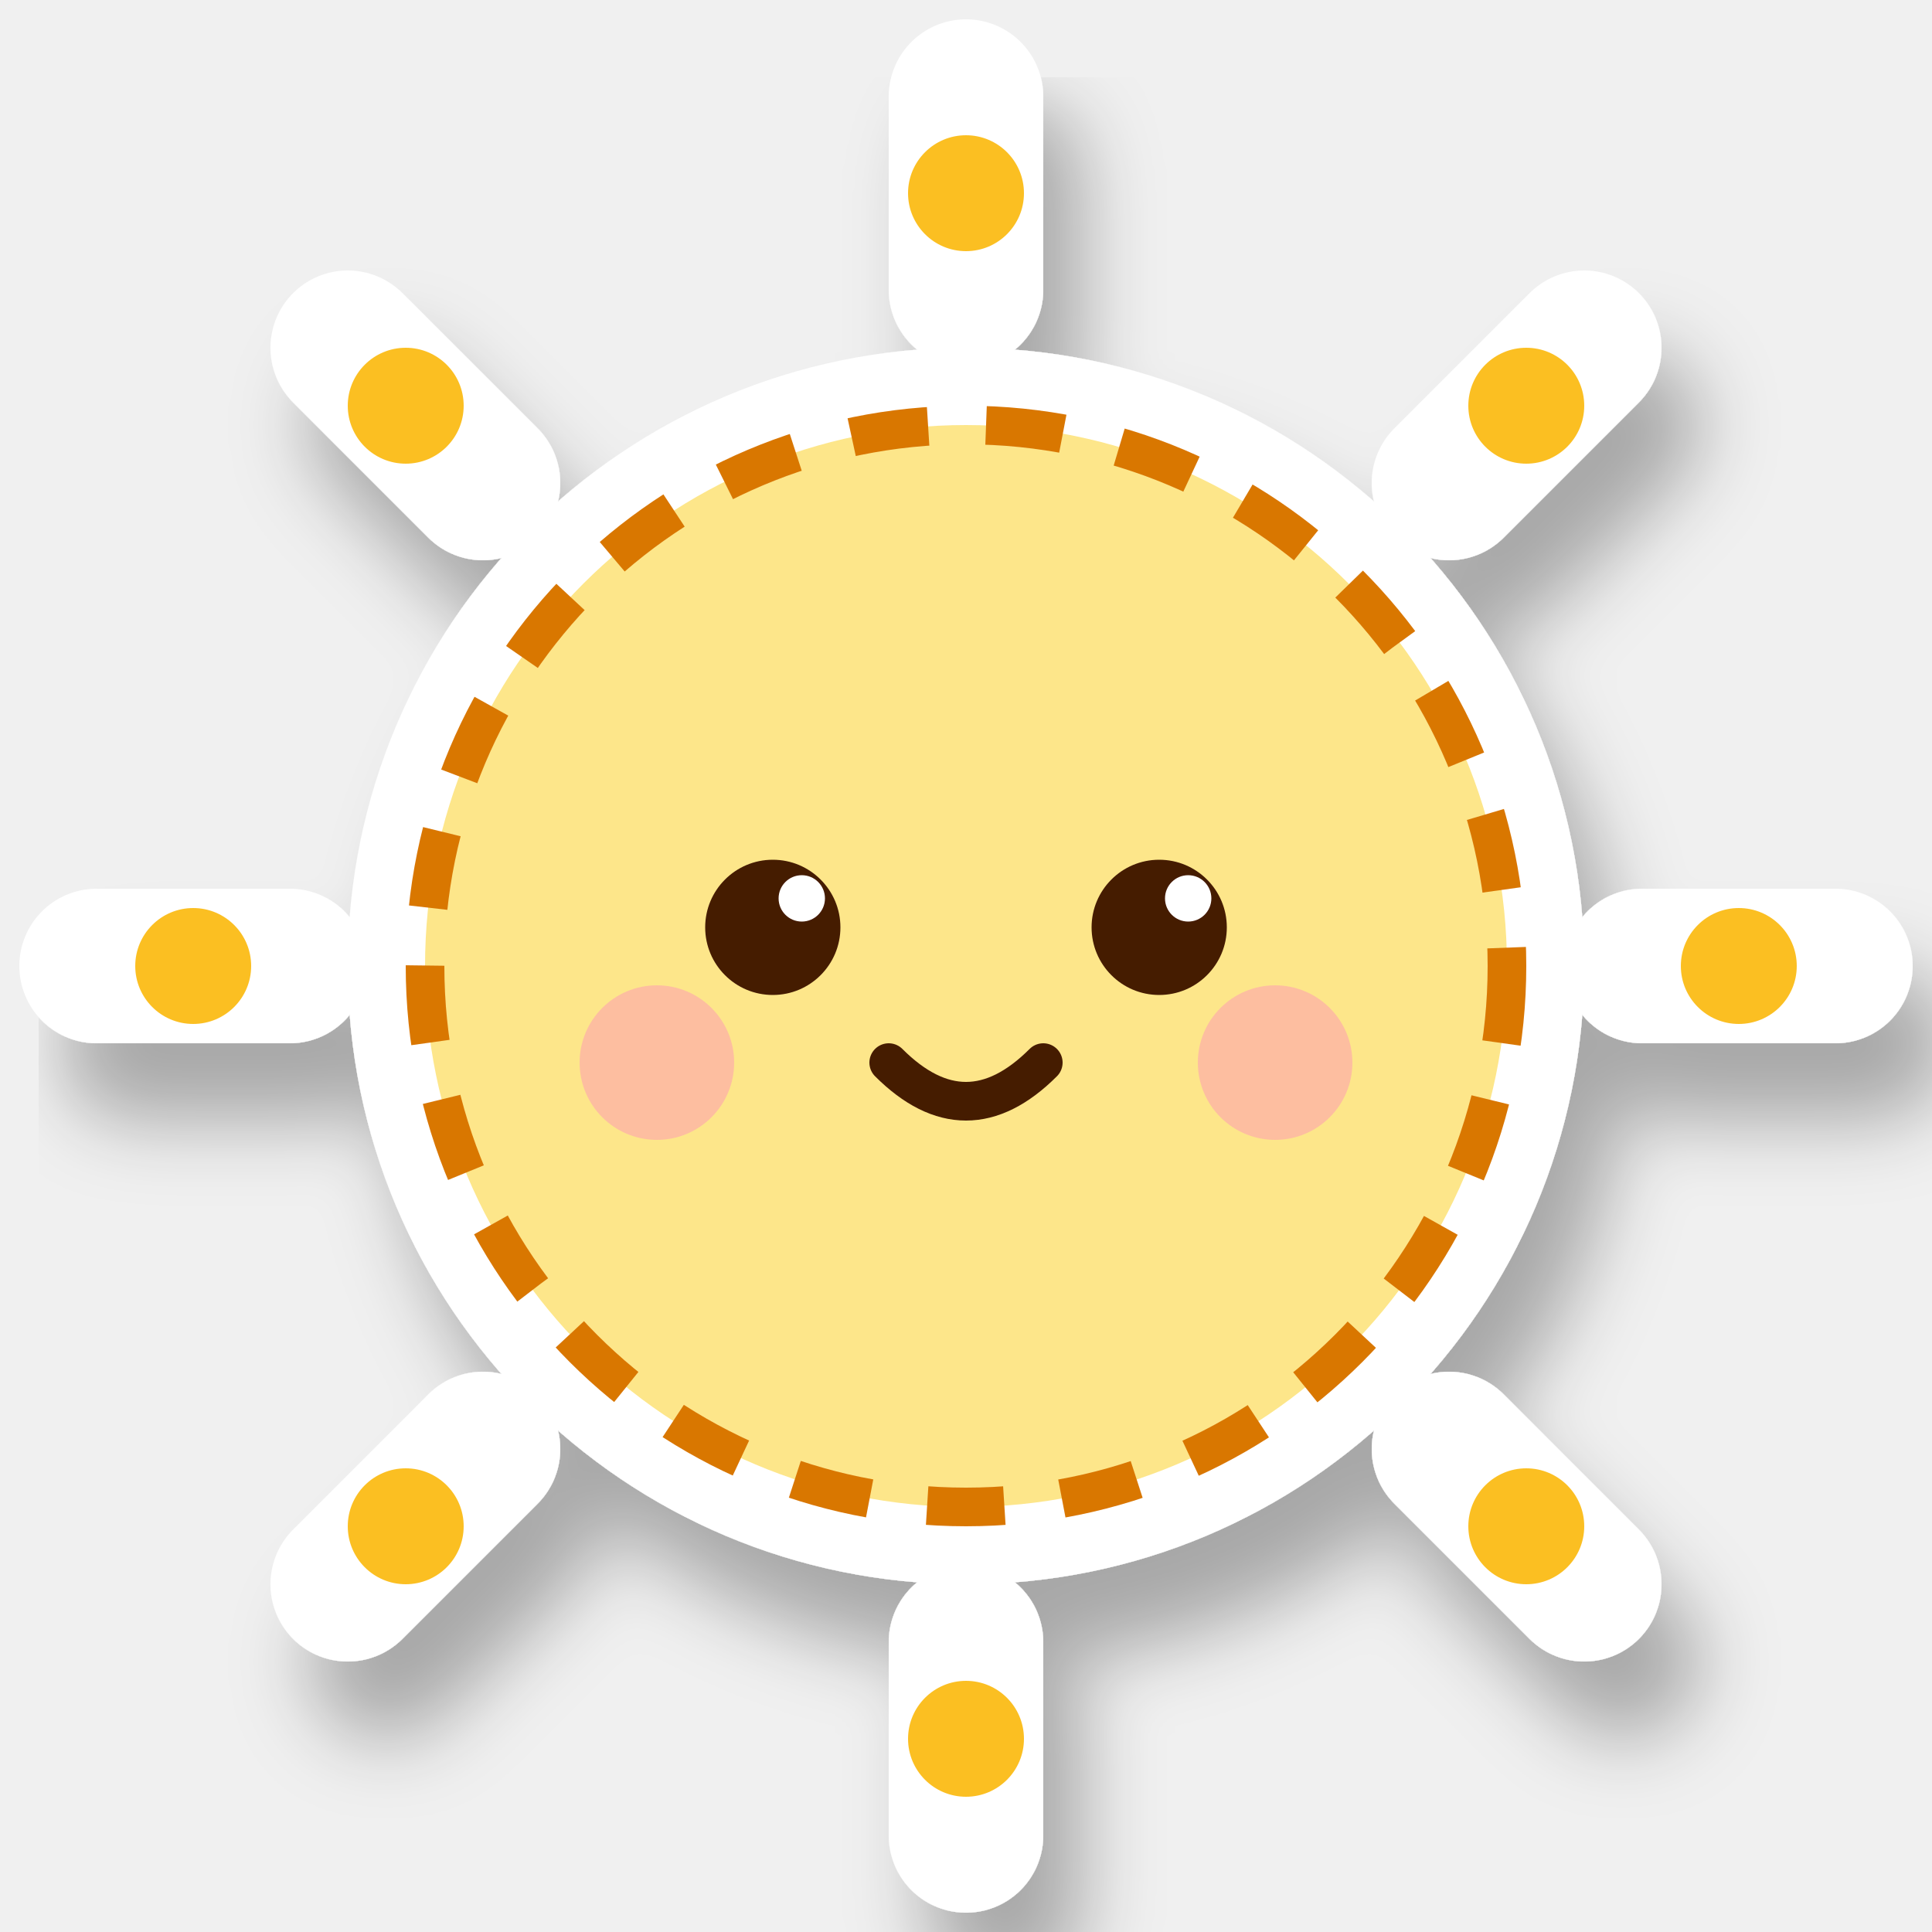
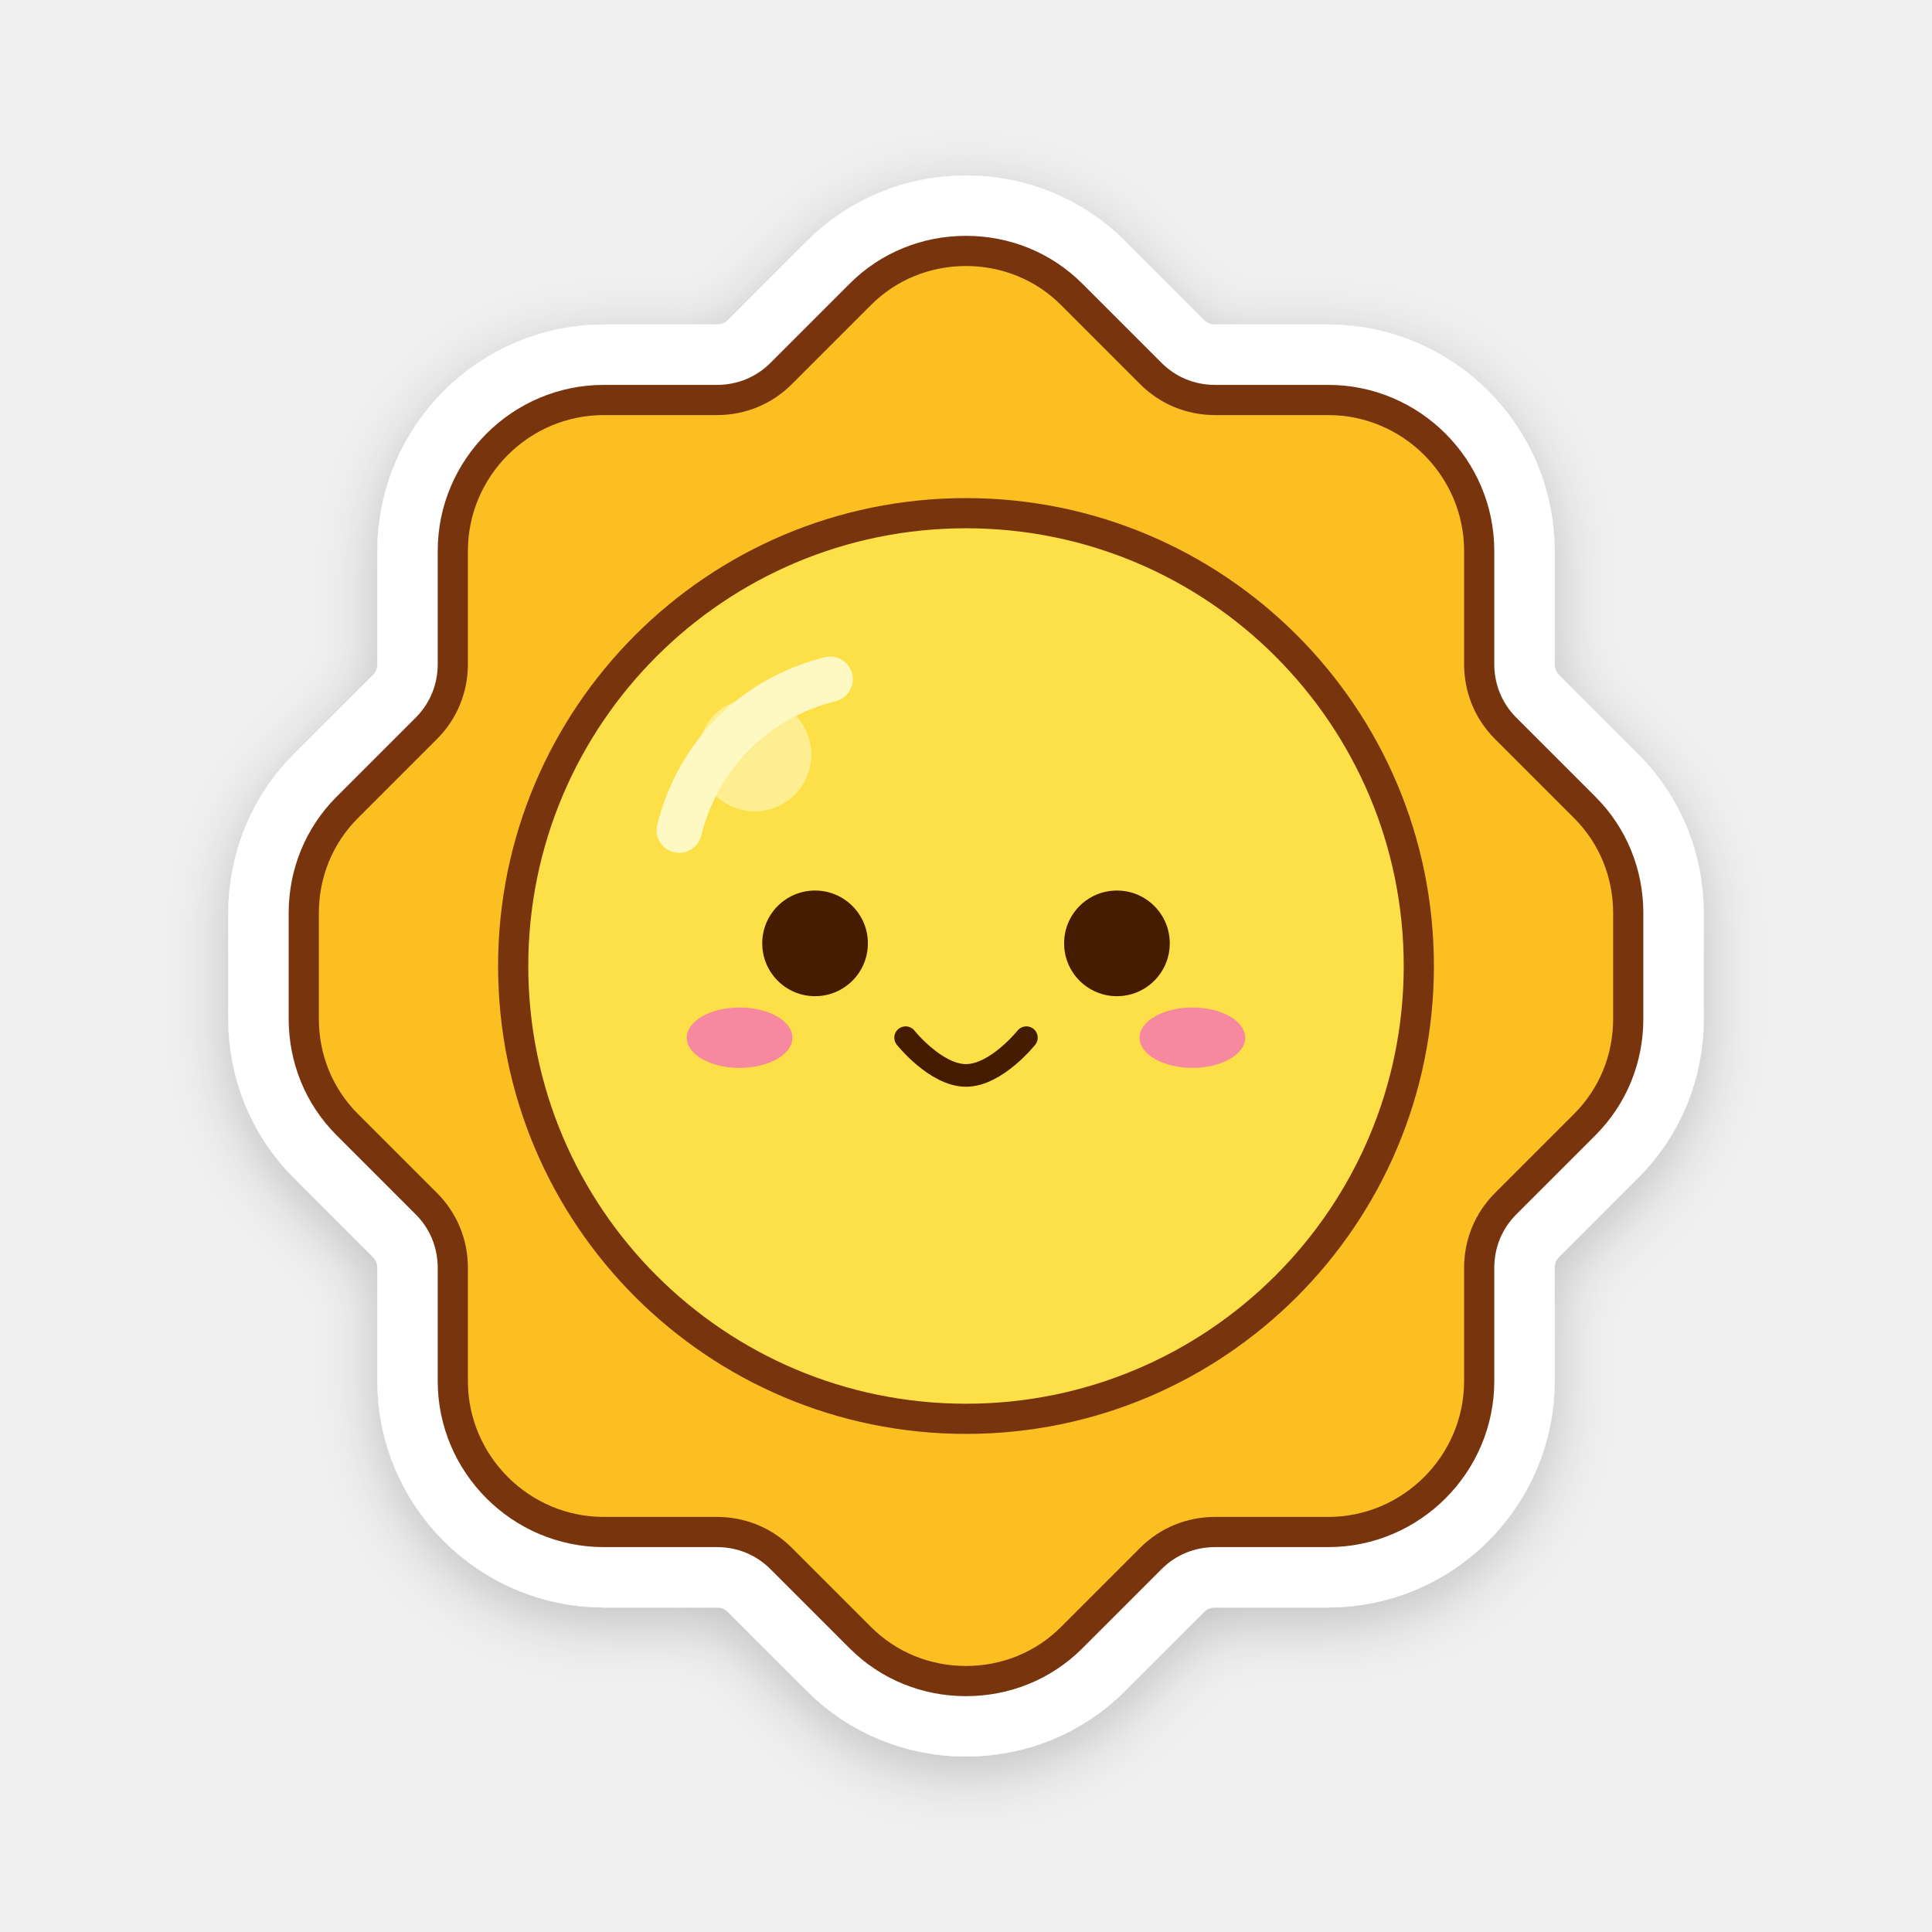
- <svg xmlns="http://www.w3.org/2000/svg" width="512" height="512" viewBox="0 0 100 100">
+ <svg xmlns="http://www.w3.org/2000/svg" width="512" height="512" viewBox="0 0 512 512" fill="none">
  <defs>
-     <filter id="shadow" x="-50%" y="-50%" width="200%" height="200%">
-       <feGaussianBlur in="SourceAlpha" stdDeviation="2" result="blur" />
-       <feOffset in="blur" dx="2" dy="4" result="offsetBlur" />
-       <feComponentTransfer in="offsetBlur" result="shadowAlpha">
-         <feFuncA type="linear" slope="0.3" />
+     <filter id="sticker-shadow" x="-20%" y="-20%" width="140%" height="140%">
+       <feGaussianBlur in="SourceAlpha" stdDeviation="8" result="blur" />
+       <feOffset in="blur" dx="0" dy="4" result="offsetBlur" />
+       <feComponentTransfer>
+         <feFuncA type="linear" slope="0.2" />
      </feComponentTransfer>
      <feMerge>
-         <feMergeNode in="shadowAlpha" />
+         <feMergeNode />
        <feMergeNode in="SourceGraphic" />
      </feMerge>
    </filter>
  </defs>
-   <g filter="url(#shadow)">
-     <g stroke="white" stroke-width="8" stroke-linecap="round">
-       <line x1="50" y1="15" x2="50" y2="5" />
-       <line x1="50" y1="85" x2="50" y2="95" />
-       <line x1="15" y1="50" x2="5" y2="50" />
-       <line x1="85" y1="50" x2="95" y2="50" />
-       <line x1="25" y1="25" x2="18" y2="18" />
-       <line x1="75" y1="75" x2="82" y2="82" />
-       <line x1="25" y1="75" x2="18" y2="82" />
-       <line x1="75" y1="25" x2="82" y2="18" />
-     </g>
-     <g stroke="#fbbf24" stroke-width="0">
-       <line x1="50" y1="15" x2="50" y2="5" stroke-width="0" />
-       <circle cx="50" cy="10" r="3" fill="#fbbf24" />
-       <circle cx="50" cy="90" r="3" fill="#fbbf24" />
-       <circle cx="10" cy="50" r="3" fill="#fbbf24" />
-       <circle cx="90" cy="50" r="3" fill="#fbbf24" />
-       <circle cx="21" cy="21" r="3" fill="#fbbf24" />
-       <circle cx="79" cy="79" r="3" fill="#fbbf24" />
-       <circle cx="21" cy="79" r="3" fill="#fbbf24" />
-       <circle cx="79" cy="21" r="3" fill="#fbbf24" />
-     </g>
-     <g stroke="#f59e0b" stroke-width="2" stroke-dasharray="2 2" stroke-linecap="round">
-        
-     </g>
-     <circle cx="50" cy="50" r="28" fill="white" stroke="white" stroke-width="8" />
-     <circle cx="50" cy="50" r="28" fill="#fde68a" />
-     <circle cx="50" cy="50" r="28" fill="none" stroke="#d97706" stroke-width="2" stroke-dasharray="4 3" />
-     <circle cx="40" cy="48" r="3.5" fill="#451a03" />
-     <circle cx="60" cy="48" r="3.5" fill="#451a03" />
-     <circle cx="41.5" cy="46.5" r="1.2" fill="white" />
-     <circle cx="61.5" cy="46.5" r="1.2" fill="white" />
-     <circle cx="34" cy="55" r="4" fill="#fda4af" opacity="0.6" />
-     <circle cx="66" cy="55" r="4" fill="#fda4af" opacity="0.6" />
-     <path d="M 46,55 Q 50,59 54,55" stroke="#451a03" stroke-width="2" fill="none" stroke-linecap="round" />
+   <g filter="url(#sticker-shadow)">
+     <path d="M256 66.5C266.5 66.5 276.5 70.5 284 78L305 99C309.5 103.5 315.5 106 322 106H352C374 106 392 124 392 146V176C392 182.5 394.5 188.5 399 193L420 214C427.5 221.5 431.5 231.5 431.5 242V270C431.5 280.5 427.5 290.5 420 298L399 319C394.5 323.5 392 329.5 392 336V366C392 388 374 406 352 406H322C315.5 406 309.5 408.5 305 413L284 434C276.5 441.5 266.5 445.5 256 445.5C245.5 445.5 235.5 441.5 228 434L207 413C202.5 408.5 196.5 406 190 406H160C138 406 120 388 120 366V336C120 329.5 117.5 323.5 113 319L92 298C84.5 290.5 80.5 280.5 80.5 270V242C80.5 231.5 84.5 221.5 92 214L113 193C117.5 188.5 120 182.5 120 176V146C120 124 138 106 160 106H190C196.5 106 202.5 103.5 207 99L228 78C235.5 70.5 245.5 66.5 256 66.5Z" stroke="white" stroke-width="40" stroke-linejoin="round" fill="white" />
+     <path d="M256 66.5C266.5 66.5 276.5 70.5 284 78L305 99C309.5 103.5 315.5 106 322 106H352C374 106 392 124 392 146V176C392 182.5 394.5 188.5 399 193L420 214C427.5 221.5 431.5 231.5 431.5 242V270C431.5 280.5 427.5 290.5 420 298L399 319C394.5 323.5 392 329.5 392 336V366C392 388 374 406 352 406H322C315.5 406 309.5 408.5 305 413L284 434C276.5 441.5 266.5 445.5 256 445.5C245.5 445.5 235.5 441.5 228 434L207 413C202.5 408.5 196.5 406 190 406H160C138 406 120 388 120 366V336C120 329.5 117.5 323.5 113 319L92 298C84.5 290.5 80.5 280.5 80.5 270V242C80.5 231.5 84.5 221.5 92 214L113 193C117.5 188.5 120 182.5 120 176V146C120 124 138 106 160 106H190C196.5 106 202.5 103.5 207 99L228 78C235.5 70.5 245.5 66.5 256 66.5Z" fill="#FBBF24" stroke="#78350F" stroke-width="8" stroke-linejoin="round" />
+     <circle cx="256" cy="256" r="120" fill="#FDE047" stroke="#78350F" stroke-width="8" />
+     <path d="M220 180C200 185 185 200 180 220" stroke="#FEF9C3" stroke-width="12" stroke-linecap="round" />
+     <circle cx="200" cy="200" r="15" fill="#FEF9C3" fill-opacity="0.6" />
+     <circle cx="216" cy="250" r="14" fill="#451A03" />
+     <circle cx="296" cy="250" r="14" fill="#451A03" />
+     <ellipse cx="196" cy="275" rx="14" ry="8" fill="#F472B6" fill-opacity="0.8" />
+     <ellipse cx="316" cy="275" rx="14" ry="8" fill="#F472B6" fill-opacity="0.8" />
+     <path d="M240 275C240 275 248 285 256 285C264 285 272 275 272 275" stroke="#451A03" stroke-width="6" stroke-linecap="round" stroke-linejoin="round" />
  </g>
</svg>
